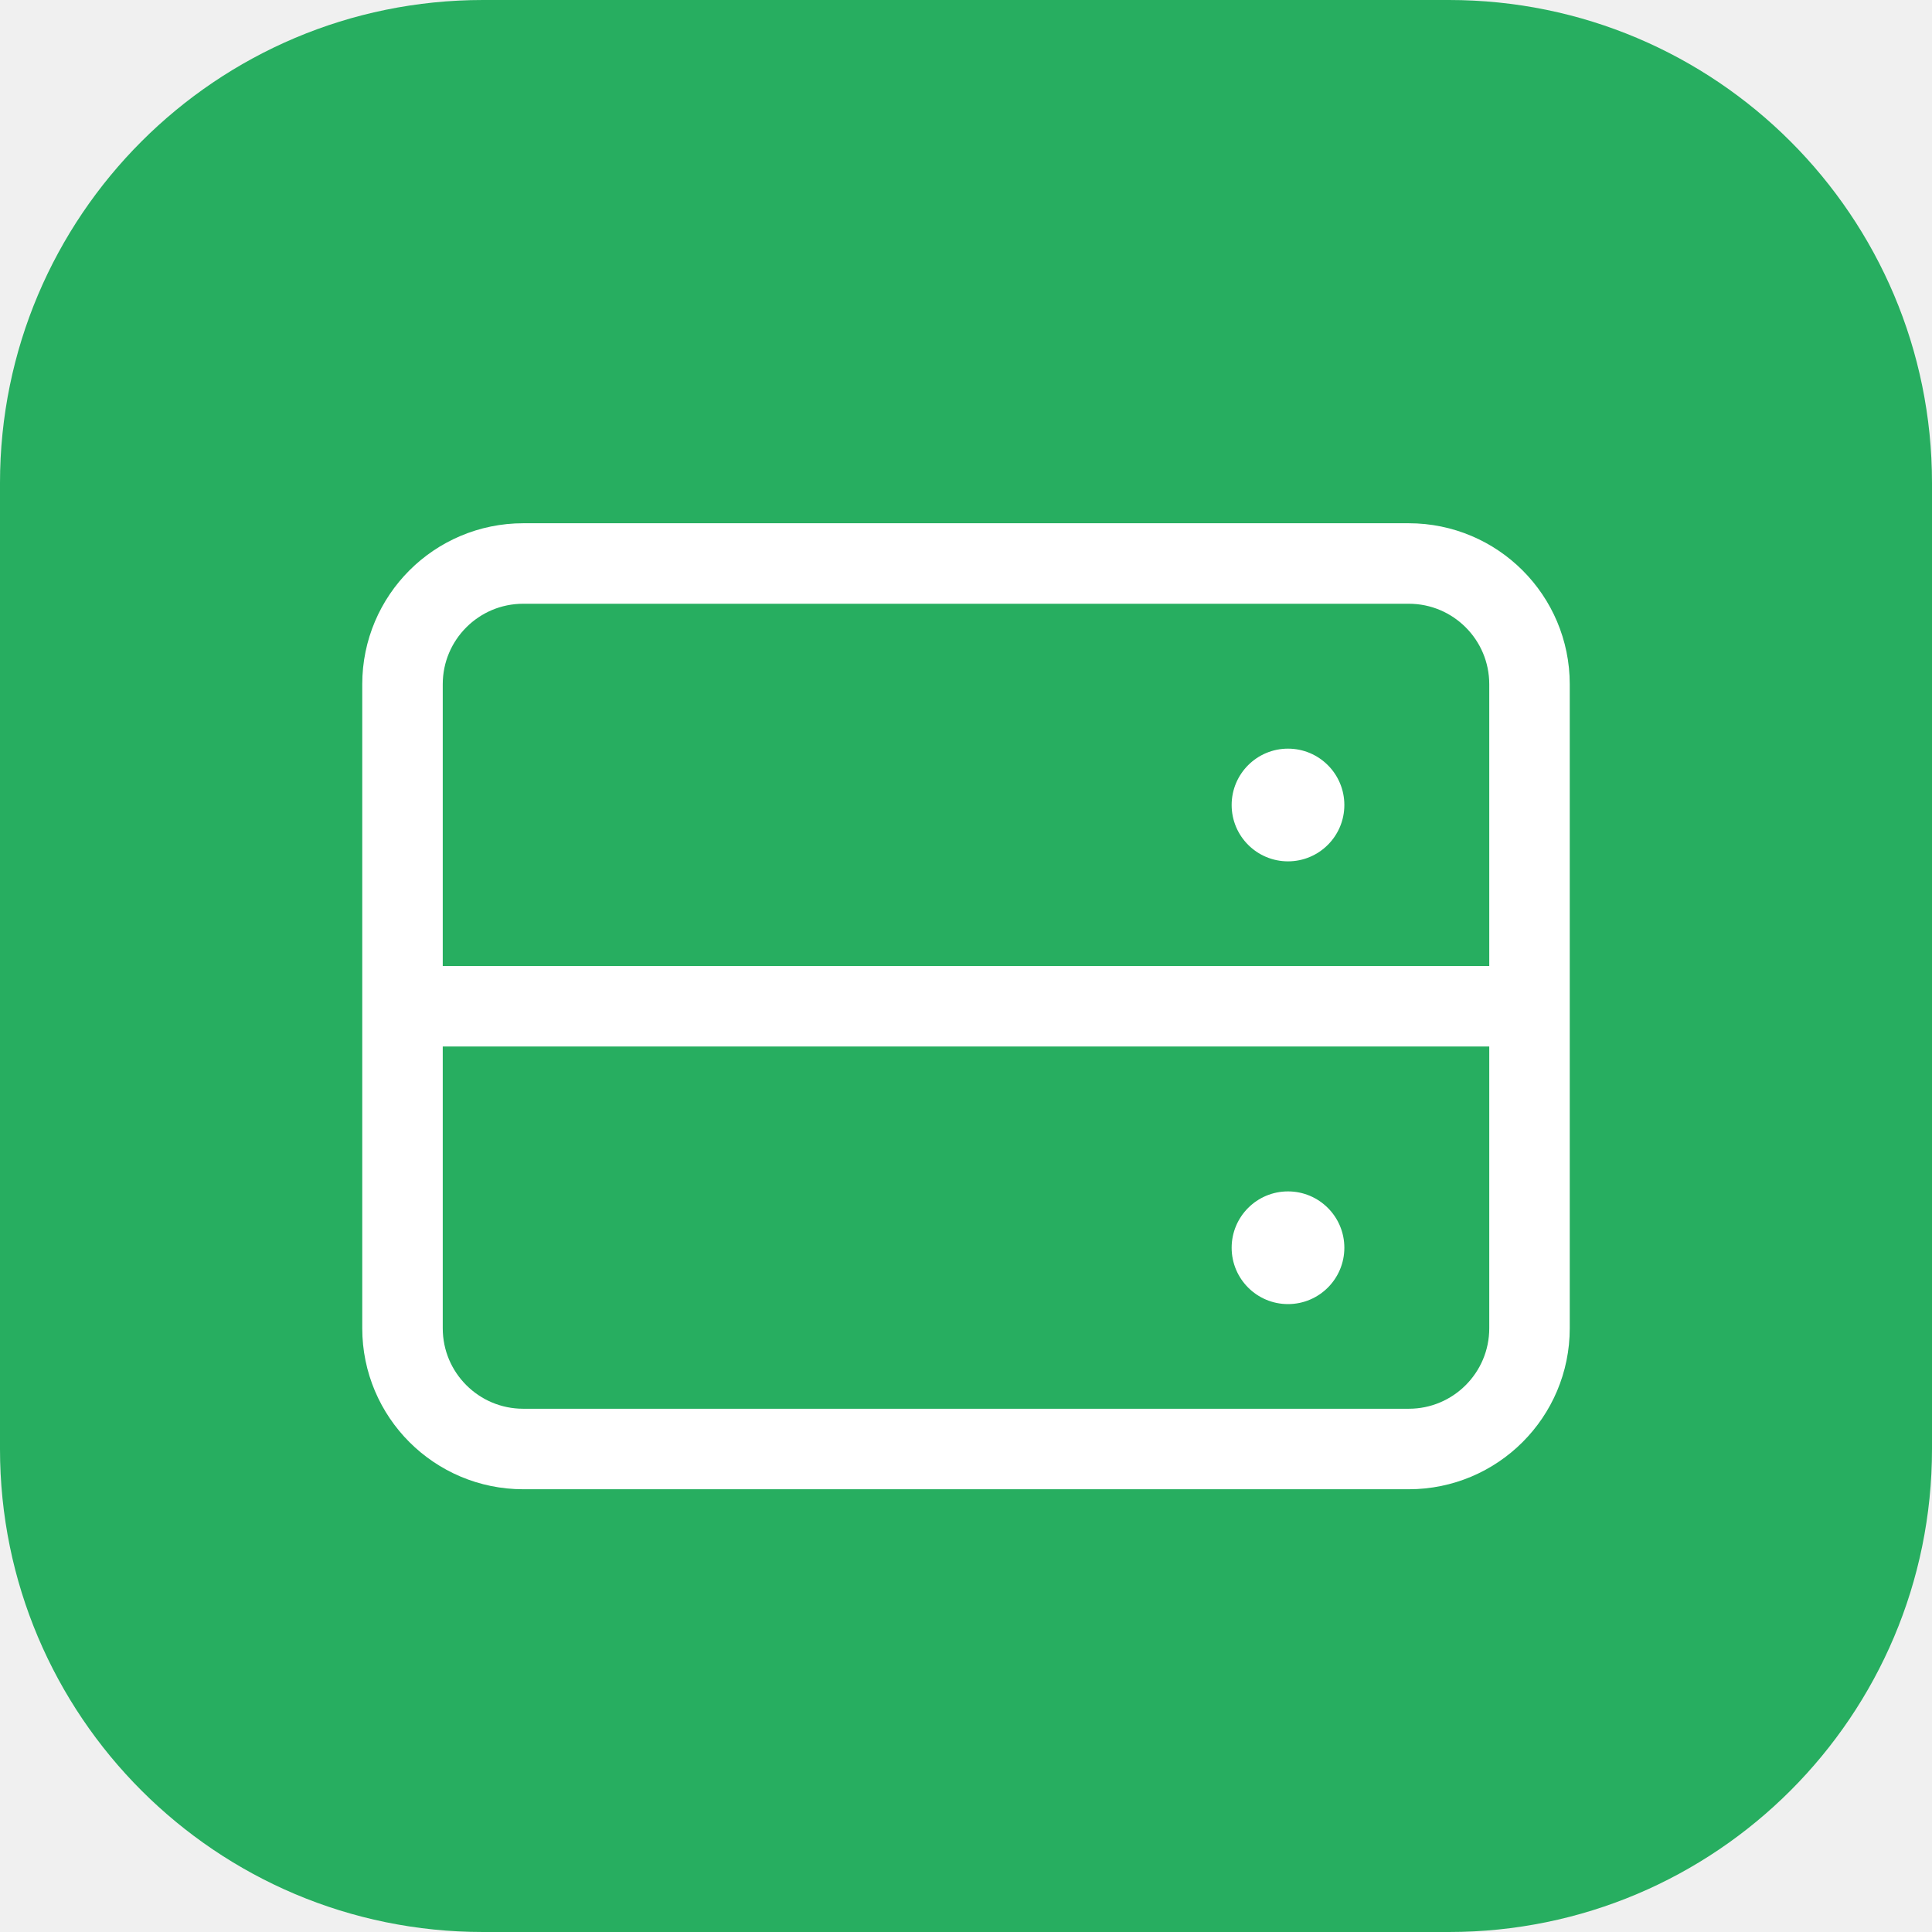
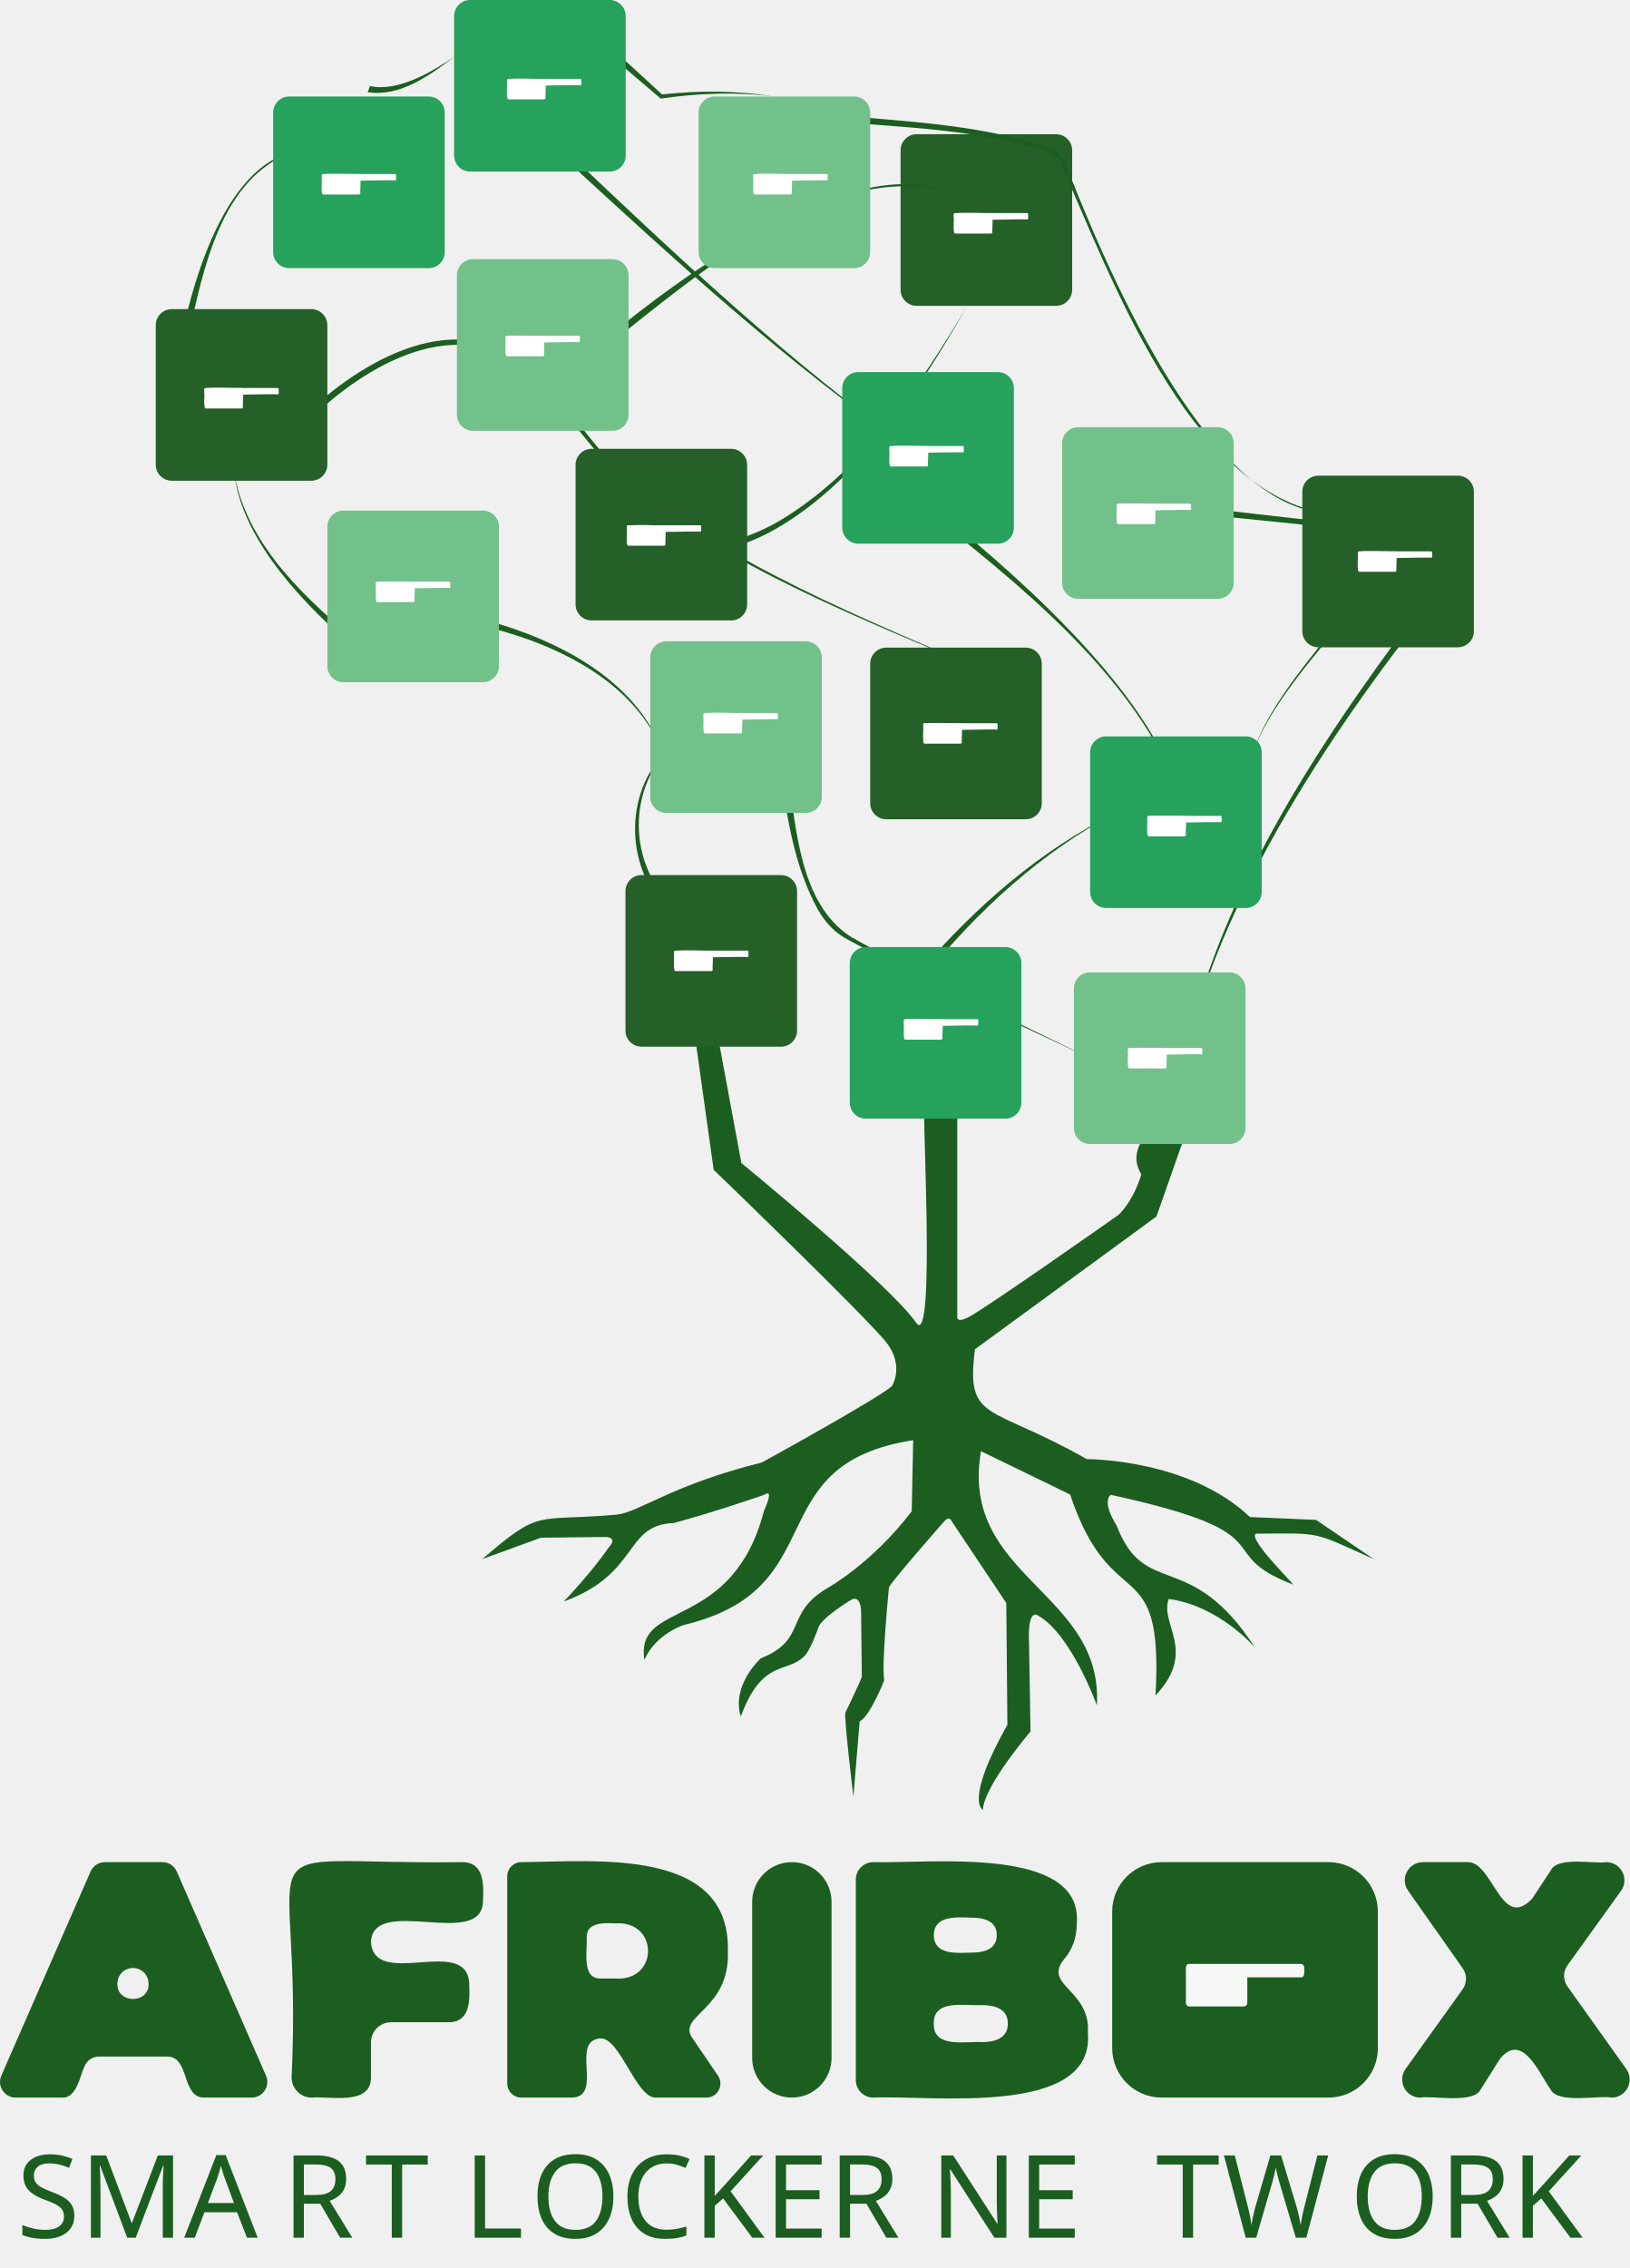
- <svg xmlns="http://www.w3.org/2000/svg" width="48" height="48" viewBox="0 0 48 48" fill="none">
-   <rect width="48" height="48" rx="12" fill="#27AE60" />
-   <rect x="10" y="14" width="28" height="22" rx="3" fill="none" stroke="#fff" stroke-width="2" />
-   <line x1="10" y1="25" x2="38" y2="25" stroke="#fff" stroke-width="2" />
-   <circle cx="32" cy="20" r="1.4" fill="#fff" />
-   <circle cx="32" cy="31" r="1.4" fill="#fff" />
+ <svg xmlns="http://www.w3.org/2000/svg" id="Calque_2" data-name="Calque 2" viewBox="0 0 796.76 1108.69">
+   <defs>
+     <style>
+       .cls-1 {
+         letter-spacing: -.01em;
+       }
+ 
+       .cls-2 {
+         fill: #f7f9f7;
+       }
+ 
+       .cls-3 {
+         letter-spacing: 0em;
+       }
+ 
+       .cls-4 {
+         fill: #fff;
+       }
+ 
+       .cls-5 {
+         fill: #72c18a;
+       }
+ 
+       .cls-6 {
+         letter-spacing: 0em;
+       }
+ 
+       .cls-7, .cls-8 {
+         fill: #1b5e20;
+       }
+ 
+       .cls-9 {
+         fill: #26a25c;
+       }
+ 
+       .cls-10 {
+         letter-spacing: -.02em;
+       }
+ 
+       .cls-8 {
+         font-family: Montserrat-Medium, Montserrat;
+         font-size: 56.31px;
+         font-weight: 500;
+       }
+ 
+       .cls-11 {
+         fill: #256029;
+       }
+     </style>
+   </defs>
+   <g id="_2" data-name="2">
+     <g>
+       <text class="cls-8" transform="translate(8.07 1093.88)">
+         <tspan x="0" y="0">SMA</tspan>
+         <tspan class="cls-3" x="129.97" y="0">R</tspan>
+         <tspan x="170.35" y="0">T </tspan>
+         <tspan class="cls-1" x="218.55" y="0">L</tspan>
+         <tspan x="251.27" y="0">OCKER NE</tspan>
+         <tspan class="cls-6" x="557.06" y="0">T</tspan>
+         <tspan class="cls-10" x="589.66" y="0">W</tspan>
+         <tspan x="651.84" y="0">ORK</tspan>
+       </text>
+       <g>
+         <path class="cls-7" d="M81.62,1005.33h-33.21c-3.17,0-6.01,1.95-7.15,4.91-2.21,4.69-3.89,15.76-11.1,15.15,0,0-22.48,0-22.48,0-5.53,0-9.24-5.67-7.02-10.74l43.61-99.76c1.22-2.79,3.98-4.6,7.02-4.6h28.12c3.05,0,5.8,1.8,7.02,4.6l43.61,99.76c2.21,5.07-1.5,10.74-7.02,10.74h-23.14c-11.33.12-6.92-20.18-18.25-20.06ZM72.17,966.95c-2.53-6.54-11.78-6.54-14.3,0-4.02,13.62,18.33,13.62,14.3,0Z" />
+         <path class="cls-7" d="M181.37,949.42c1.7,23.06,46.32-3.33,48.01,19.73.31,7.81.97,19.23-9.87,19.4,0,0-28.28,0-28.28,0-5.45,0-9.87,4.42-9.87,9.87v17.1c.15,14.01-20.51,9.04-28.94,9.87-5.45,0-9.86-4.42-9.86-9.87,6.09-124.95-30.89-103.71,83.69-105.23,10.82.19,10.2,11.56,9.87,19.4-.92,23.32-53.83-3.59-54.76,19.73Z" />
+         <path class="cls-7" d="M293.68,996.45c-15.19.89,1.44,28.05-13.75,28.94h-25.06c-3.8,0-6.87-3.08-6.87-6.87v-101.35c0-3.8,3.08-6.87,6.87-6.87,36.9-.31,102.19-7.3,100.99,43.41,1.16,28.61-24.36,31.32-17.65,42.13,0,0,12.81,18.81,12.81,18.81,3.11,4.56-.16,10.74-5.68,10.74h-24.79c-9.52.18-17.35-29.11-26.87-28.94ZM300.95,940.22c-5.3-.23-14.27-.74-14.14,6.87.6,5.78-2.88,20.32,6.87,20.09,0,0,7.27,0,7.27,0,21.18,1.41,21.18-28.37,0-26.96Z" />
+         <path class="cls-7" d="M387.15,910.29c10.72,0,19.4,8.69,19.4,19.4v76.29c0,10.72-8.69,19.4-19.4,19.4-10.72,0-19.4-8.69-19.4-19.4v-76.29c0-10.72,8.69-19.4,19.4-19.4Z" />
+         <path class="cls-7" d="M531.88,993.65c3.47,41.43-75.96,30.49-104.91,31.73-4.72,0-8.55-3.83-8.55-8.55v-97.99c0-4.72,3.83-8.55,8.55-8.55,27.93.75,102.75-8.24,99.48,30.09,0,6.87-2.24,12.99-6.64,17.89-9.42,12.48,13.42,14.55,12.07,35.38ZM456.58,945.97c.01,9.83,11.29,8.72,18.09,8.55,8.71,0,12.66-2.96,12.66-8.55s-3.95-8.55-12.66-8.55c-6.8-.16-18.08-1.28-18.09,8.55ZM492.75,989.21c0-5.92-4.28-9.04-12.83-9.04-7.76.48-24.2-3.23-23.35,9.54-.07,11.69,16.13,8.03,23.35,8.55,8.55,0,12.83-3.12,12.83-9.04Z" />
+         <path class="cls-7" d="M758.07,1021.34c-5.4-7.37-13.63-28.33-24.68-14.97,0,0-9.39,14.89-9.39,14.89-3.33,7.35-23.66,3.03-29.59,4.13-7.21,0-11.4-8.16-7.2-14.03l27.88-38.9c2.2-3.06,2.21-7.18.05-10.26l-26.69-37.95c-4.13-5.87.07-13.96,7.25-13.96h21.8c12.46-.34,16.37,33.92,31.58,17.86,0,0,9.14-13.87,9.14-13.87,3.36-6.94,21.34-3.01,27.11-3.99,7.22,0,11.41,8.17,7.19,14.04l-26.16,36.39c-2.21,3.08-2.22,7.23-.02,10.32l28.76,40.35c4.18,5.87-.01,14-7.22,14-6.06-1.27-26.36,3.27-29.82-4.05Z" />
+         <rect class="cls-7" x="543.76" y="910.29" width="129.9" height="115.09" rx="24.19" ry="24.19" />
+         <path class="cls-2" d="M635.97,960.03c-13.63,0-40.92,0-54.51,0-2.38-.04-1.53,3.48-1.67,4.9,0,0,0,14.17,0,14.17,0,.96.78,1.74,1.74,1.74h26.56c.96,0,1.74-.78,1.74-1.74v-12.5h26.14c2.37.06,1.53-3.5,1.67-4.9,0-.92-.75-1.67-1.67-1.67Z" />
+       </g>
+       <g>
+         <path class="cls-7" d="M180.89,42.05c13.74,3.05,30.27-6.96,41.38-14.36-12.09,9.03-26.57,19.83-42.52,17.37,0,0,1.14-3.01,1.14-3.01h0Z" />
+         <path class="cls-7" d="M298.22,22.82l25.78,23.62-.79-.24c18.22-1.97,36.73-2.05,54.83.97-18.08-2.36-36.56-1.63-54.55.97,0,0-.44.07-.44.07-.41-.35-26.55-22.63-26.96-22.99l2.13-2.41h0Z" />
+         <rect class="cls-11" x="440.3" y="65.61" width="83.89" height="83.89" rx="7.85" ry="7.85" />
+         <g>
+           <path class="cls-4" d="M484.5,114.17h-17.45c-1.46.41-.41-8.79-.71-9.3-.74-1.55,17.84-.35,18.16-.71,1.46-.41.41,8.79.71,9.3,0,.39-.32.71-.71.71Z" />
+           <path class="cls-4" d="M502.13,104.16h-35.24c-.96-.05-.4,2.13-.55,2.61-.11,1.55,35.24.03,35.79.55.96.05.4-2.13.54-2.62,0-.3-.24-.55-.55-.55Z" />
+         </g>
+         <path class="cls-7" d="M235.79,762.15c29.01-24.96,25.2-18.22,65.37-21.69,11.14-.98,26.68-14.43,71.28-25.52,0,0,57.23-31.43,63.63-37.36,0,0,6.09-9.55-2.31-20.8-8.4-11.25-84.84-84.94-84.84-84.94l-9.15-65.32h11.2l11.5,62.03s72.51,59.36,85.45,78.05c9.95,14.32,2.19-113.11,4.24-107.81l15.87.82v104.35s-.15,2.84,5.34,0c9.15-4.73,73.54-50.12,73.54-50.12,0,0,6.98-6.16,11.09-19.72-5.75-9.71-.61-17.12,9.04-27.52l13.97,3.7-15.61,44.37-88.74,64.91c-4.54,35.93,6.86,26.56,54.74,53.71,0,0,49.73-.28,79.7,28.3l32.35,1.39,28.23,19.18c-30.21-13.37-24.34-12.76-57.61-12.43-4.02,2.1,15.54,21.58,18.29,24.92-41.66-15.97-.58-24.61-89.28-43.92,0,0-4.84,2.69,2.87,15.06,13.85,36.17,35.91,10.74,67.58,59.52,0,0-17.57-20.44-42.13-23.66-4.55,12.52,14.13,25.33-6.45,47.15,3.99-72.26-21.22-36.87-41.77-98.24l-43.56-21.15c-10.66,61.56,59.89,68.5,56.65,124.23,0,0-12.37-34.42-28.5-43.74,0,0-5.56-5.2-4.66,13.8l.72,42.67c-.07.26-22.62,26.36-23.31,38.36,0,0-9.14-4.12,12.01-41.59l-.54-59.52-26.71-39.98s-1.08-3.05-3.76.18c0,0-24.92,28.32-26.89,32.09,0,0-3.76,37.65-2.33,45.53,0,0-6.81,17.39-12.01,20.08l-3.05,36.75s-4.66-38.36-3.94-41.05c0,0,6.63-13.62,8.07-17.57l-.36-30.48s.54-9.32-4.48-7.35c0,0-15.06,8.96-16.49,13.98,0,0-4.12,11.83-7.17,14.16-8.49,8.08-20.24,1.05-30.66,29.04,0,0-5.56-12.91,9.68-28.32,23.13-9.18,11.34-21.73,32.45-34.24,0,0,21.69-11.83,41.41-37.65l.72-34.78c-76.57,11.94-37.75,72.75-112.22,90.35,0,0-13.8,4.48-19.18,17.03-4.74-29.74,42.85-13.06,58.44-72.78,0,0,5.38-11.65.18-7.89,0,0-25.46,8.78-44.28,13.8-24.66.91-16.24,24.64-53.78,38.36,0,0,13.62-14.16,22.05-26.53,0,0,4.48-4.3-1.08-5.02l-32.09.36-28.72,10.46Z" />
+         <path class="cls-7" d="M450.13,474.35c26.83-31.02,58.4-58.77,95.37-76.96-36.26,19.02-67.02,47.48-92.85,78.96l-2.52-2h0Z" />
+         <path class="cls-7" d="M323.42,441.97c-20.29-25.2-16.62-63.26,10.39-82.01-25.61,19.1-28.48,56.12-7.91,79.95,0,0-2.48,2.05-2.48,2.05h0Z" />
+         <path class="cls-7" d="M231.95,301.71c37.11,9.23,79.67,29.11,92.71,67.86-14.12-38.2-56.19-56.42-93.31-64.7l.61-3.16h0Z" />
+         <path class="cls-7" d="M174.51,317.7c-24.13-20.42-55.69-52.61-59.74-85.09,6.58,34.7,35.61,61,61.71,82.54l-1.97,2.55h0Z" />
+         <path class="cls-7" d="M88.94,163.92c6.1-29.15,21.63-81.84,54.25-89.72-35.24,12.85-43.87,57.6-51.07,90.25l-3.17-.53h0Z" />
+         <path class="cls-7" d="M407.62,56.21c34.97,3.18,70.83,4.49,104.37,15.72,2.92,1.31,6.24,2.77,7.96,5.7,19.31,49.35,67.92,167.63,126.64,172.99-66.14-12.39-103.69-115.98-128.32-171.55-1.31-2.72-4.48-3.89-7.13-5.1-33.25-10.74-69.08-11.74-103.71-14.55,0,0,.19-3.21.19-3.21h0Z" />
+         <path class="cls-7" d="M585.69,248.01c2.23.25,108.39,12.39,110.54,12.64-19.49,22.14-87.92,89.58-84.41,116.86-3.02-28.57,61.99-93.34,81.8-116.79l.56,1.54-108.84-11.05.35-3.2h0Z" />
+         <path class="cls-7" d="M150.47,201.52c30.98-28.92,79.11-54.15,113.92-16.81,17.14,18.84,30.56,40.86,50.55,57.02,54.13,40.86,119.01,65.31,180.75,92.38-62.05-26.62-127.25-50.61-181.79-91.15-20.1-15.97-33.9-38.06-51.09-56.7-33.65-35.93-80.62-10.49-110.06,17.54l-2.28-2.28h0Z" />
+         <path class="cls-7" d="M385.1,377.37c4.23,27.07,5.64,63.95,30.64,80.43,38.14,21.57,77.9,40.22,117.24,59.5-39.66-18.73-79.71-36.8-118.21-57.85-6.49-3.25-11.36-8.59-14.89-14.79-11.22-20.53-15.14-44.05-17.99-67.01l3.21-.28Z" />
+         <path class="cls-7" d="M452.35,245.15c41.29,32.47,105.67,88.71,122.58,138.66-22.46-55.49-78.48-99.79-124.49-136.07l1.92-2.59h0Z" />
+         <path class="cls-7" d="M296.09,165.57c36.04-29.89,118.72-91,166.62-71.95-57.46-15.27-122.10,40.88-164.49,74.37l-2.12-2.42h0Z" />
+         <path class="cls-7" d="M275.92,73.04c54.8,51.94,109.98,104.19,171.63,148.02-62.32-43-118.27-94.48-173.86-145.69l2.23-2.32h0Z" />
+         <path class="cls-7" d="M342.66,266c5.38.48,11.06-.52,16.26-1.9,8.86-2.45,17.85-6.64,25.55-11.55,38.68-24.58,65.01-63.8,88.19-102.6-20.61,36.16-44.21,72.44-77.5,98.04-15.21,11.38-33.38,21.87-52.99,21.19,0,0,.49-3.18.49-3.18h0Z" />
+         <path class="cls-7" d="M695.53,301.06c-51.69,66.11-109.05,154.02-120.61,238.26,12.78-89.85,64.77-168.96,118.11-240.30l2.49,2.04h0Z" />
+         <rect class="cls-5" x="519.29" y="208.84" width="83.89" height="83.89" rx="7.85" ry="7.85" />
+         <rect class="cls-5" x="160.05" y="249.61" width="83.89" height="83.89" rx="7.85" ry="7.85" />
+         <rect class="cls-5" x="317.91" y="313.5" width="83.89" height="83.89" rx="7.85" ry="7.85" />
+         <rect class="cls-11" x="636.72" y="232.53" width="83.89" height="83.89" rx="7.85" ry="7.85" />
+         <rect class="cls-5" x="223.4" y="126.7" width="83.89" height="83.89" rx="7.85" ry="7.85" />
+         <rect class="cls-9" x="411.8" y="181.88" width="83.89" height="83.89" rx="7.85" ry="7.85" />
+         <rect class="cls-11" x="425.45" y="316.59" width="83.89" height="83.89" rx="7.85" ry="7.85" />
+         <rect class="cls-9" x="415.47" y="462.96" width="83.89" height="83.89" rx="7.85" ry="7.85" />
+         <rect class="cls-11" x="281.4" y="219.4" width="83.89" height="83.89" rx="7.85" ry="7.85" />
+         <rect class="cls-5" x="525.05" y="475.35" width="83.89" height="83.89" rx="7.85" ry="7.85" />
+         <rect class="cls-9" x="532.98" y="359.97" width="83.89" height="83.89" rx="7.85" ry="7.85" />
+         <rect class="cls-11" x="305.8" y="427.77" width="83.89" height="83.89" rx="7.85" ry="7.85" />
+         <rect class="cls-11" x="76.15" y="151.11" width="83.89" height="83.89" rx="7.85" ry="7.85" />
+         <g>
+           <path class="cls-4" d="M569.66,522.3h-17.45c-1.46.41-.41-8.79-.71-9.3-.74-1.55,17.84-.35,18.16-.71,1.46-.41.41,8.79.71,9.3,0,.39-.32.71-.71.71Z" />
+           <path class="cls-4" d="M587.28,512.29h-35.24c-.96-.05-.4,2.13-.55,2.61-.11,1.55,35.24.03,35.79.55.96.05.4-2.13.54-2.62,0-.3-.24-.55-.55-.55Z" />
+         </g>
+         <g>
+           <path class="cls-4" d="M460.1,508.22h-17.45c-1.46.41-.41-8.79-.71-9.3-.74-1.55,17.84-.35,18.16-.71,1.46-.41.41,8.79.71,9.3,0,.39-.32.71-.71.71Z" />
+           <path class="cls-4" d="M477.73,498.22h-35.24c-.96-.05-.4,2.13-.55,2.61-.11,1.55,35.24.03,35.79.55.96.05.4-2.13.54-2.62,0-.3-.24-.55-.55-.55Z" />
+         </g>
+         <g>
+           <path class="cls-4" d="M347.74,474.71h-17.45c-1.46.41-.41-8.79-.71-9.3-.74-1.55,17.84-.35,18.16-.71,1.46-.41.41,8.79.71,9.3,0,.39-.32.71-.71.71Z" />
+           <path class="cls-4" d="M365.37,464.71h-35.24c-.96-.05-.4,2.13-.55,2.61-.11,1.55,35.24.03,35.79.55.96.05.4-2.13.54-2.62,0-.3-.24-.55-.55-.55Z" />
+         </g>
+         <g>
+           <path class="cls-4" d="M362.14,358.53h-17.45c-1.46.41-.41-8.79-.71-9.3-.74-1.55,17.84-.35,18.16-.71,1.46-.41.41,8.79.71,9.3,0,.39-.32.71-.71.71Z" />
+           <path class="cls-4" d="M379.76,348.53h-35.24c-.96-.05-.4,2.13-.55,2.61-.11,1.55,35.24.03,35.79.55.96.05.4-2.13.54-2.62,0-.3-.24-.55-.55-.55Z" />
+         </g>
+         <g>
+           <path class="cls-4" d="M469.55,363.53h-17.45c-1.46.41-.41-8.79-.71-9.3-.74-1.55,17.84-.35,18.16-.71,1.46-.41.41,8.79.71,9.3,0,.39-.32.71-.71.71Z" />
+           <path class="cls-4" d="M487.18,353.53h-35.24c-.96-.05-.4,2.13-.55,2.61-.11,1.55,35.24.03,35.79.55.96.05.4-2.13.54-2.62,0-.3-.24-.55-.55-.55Z" />
+         </g>
+         <g>
+           <path class="cls-4" d="M579.09,408.83h-17.45c-1.46.41-.41-8.79-.71-9.3-.74-1.55,17.84-.35,18.16-.71,1.46-.41.41,8.79.71,9.3,0,.39-.32.71-.71.71Z" />
+           <path class="cls-4" d="M596.72,398.82h-35.24c-.96-.05-.4,2.13-.55,2.61-.11,1.55,35.24.03,35.79.55.96.05.4-2.13.54-2.62,0-.3-.24-.55-.55-.55Z" />
+         </g>
+         <g>
+           <path class="cls-4" d="M564.14,256.22h-17.45c-1.46.41-.41-8.79-.71-9.3-.74-1.55,17.84-.35,18.16-.71,1.46-.41.41,8.79.71,9.3,0,.39-.32.71-.71.71Z" />
+           <path class="cls-4" d="M581.77,246.21h-35.24c-.96-.05-.4,2.13-.55,2.61-.11,1.55,35.24.03,35.79.55.96.05.4-2.13.54-2.62,0-.3-.24-.55-.55-.55Z" />
+         </g>
+         <g>
+           <path class="cls-4" d="M453.03,228.04h-17.45c-1.46.41-.41-8.79-.71-9.3-.74-1.55,17.84-.35,18.16-.71,1.46-.41.41,8.79.71,9.3,0,.39-.32.71-.71.71Z" />
+           <path class="cls-4" d="M470.66,218.04h-35.24c-.96-.05-.4,2.13-.55,2.61-.11,1.55,35.24.03,35.79.55.96.05.4-2.13.54-2.62,0-.3-.24-.55-.55-.55Z" />
+         </g>
+         <g>
+           <path class="cls-4" d="M324.65,266.77h-17.45c-1.46.41-.41-8.79-.71-9.3-.74-1.55,17.84-.35,18.16-.71,1.46-.41.41,8.79.71,9.3,0,.39-.32.71-.71.71Z" />
+           <path class="cls-4" d="M342.28,256.77h-35.24c-.96-.05-.4,2.13-.55,2.61-.11,1.55,35.24.03,35.79.55.96.05.4-2.13.54-2.62,0-.3-.24-.55-.55-.55Z" />
+         </g>
+         <g>
+           <path class="cls-4" d="M201.99,294.34h-17.45c-1.46.41-.41-8.79-.71-9.3-.74-1.55,17.84-.35,18.16-.71,1.46-.41.41,8.79.71,9.3,0,.39-.32.71-.71.71Z" />
+           <path class="cls-4" d="M219.61,284.33h-35.24c-.96-.05-.4,2.13-.55,2.61-.11,1.55,35.24.03,35.79.55.96.05.4-2.13.54-2.62,0-.3-.24-.55-.55-.55Z" />
+         </g>
+         <g>
+           <path class="cls-4" d="M118.09,199.67h-17.45c-1.46.41-.41-8.79-.71-9.3-.74-1.55,17.84-.35,18.16-.71,1.46-.41.41,8.79.71,9.3,0,.39-.32.71-.71.71Z" />
+           <path class="cls-4" d="M135.72,189.66h-35.24c-.96-.05-.4,2.13-.55,2.61-.11,1.55,35.24.03,35.79.55.96.05.4-2.13.54-2.62,0-.3-.24-.55-.55-.55Z" />
+         </g>
+         <g>
+           <path class="cls-4" d="M265.34,174.17h-17.45c-1.46.41-.41-8.79-.71-9.3-.74-1.55,17.84-.35,18.16-.71,1.46-.41.41,8.79.71,9.3,0,.39-.32.71-.71.71Z" />
+           <path class="cls-4" d="M282.96,164.16h-35.24c-.96-.05-.4,2.13-.55,2.61-.11,1.55,35.24.03,35.79.55.96.05.4-2.13.54-2.62,0-.3-.24-.55-.55-.55Z" />
+         </g>
+         <g>
+           <path class="cls-4" d="M682.04,279.52h-17.45c-1.46.41-.41-8.79-.71-9.3-.74-1.55,17.84-.35,18.16-.71,1.46-.41.41,8.79.71,9.3,0,.39-.32.71-.71.71Z" />
+           <path class="cls-4" d="M699.67,269.52h-35.24c-.96-.05-.4,2.13-.55,2.61-.11,1.55,35.24.03,35.79.55.96.05.4-2.13.54-2.62,0-.3-.24-.55-.55-.55Z" />
+         </g>
+         <rect class="cls-9" x="222.02" y="0" width="83.89" height="83.89" rx="7.85" ry="7.85" />
+         <rect class="cls-5" x="341.55" y="47.18" width="83.89" height="83.89" rx="7.85" ry="7.85" />
+         <g>
+           <path class="cls-4" d="M266.04,48.56h-17.45c-1.46.41-.41-8.79-.71-9.3-.74-1.55,17.84-.35,18.16-.71,1.46-.41.41,8.79.71,9.3,0,.39-.32.71-.71.71Z" />
+           <path class="cls-4" d="M283.67,38.55h-35.24c-.96-.05-.4,2.13-.55,2.61-.11,1.55,35.24.03,35.79.55.96.05.4-2.13.54-2.62,0-.3-.24-.55-.55-.55Z" />
+         </g>
+         <g>
+           <path class="cls-4" d="M386.47,95.07h-17.45c-1.46.41-.41-8.79-.71-9.3-.74-1.55,17.84-.35,18.16-.71,1.46-.41.41,8.79.71,9.3,0,.39-.32.71-.71.71Z" />
+           <path class="cls-4" d="M404.1,85.06h-35.24c-.96-.05-.4,2.13-.55,2.61-.11,1.55,35.24.03,35.79.55.96.05.4-2.13.54-2.62,0-.3-.24-.55-.55-.55Z" />
+         </g>
+         <rect class="cls-9" x="133.55" y="47.18" width="83.89" height="83.89" rx="7.85" ry="7.85" />
+         <g>
+           <path class="cls-4" d="M175.49,95.07h-17.45c-1.46.41-.41-8.79-.71-9.3-.74-1.55,17.84-.35,18.16-.71,1.46-.41.41,8.79.71,9.3,0,.39-.32.71-.71.71Z" />
+           <path class="cls-4" d="M193.12,85.06h-35.24c-.96-.05-.4,2.13-.55,2.61-.11,1.55,35.24.03,35.79.55.96.05.4-2.13.54-2.62,0-.3-.24-.55-.55-.55Z" />
+         </g>
+       </g>
+     </g>
+   </g>
</svg>
